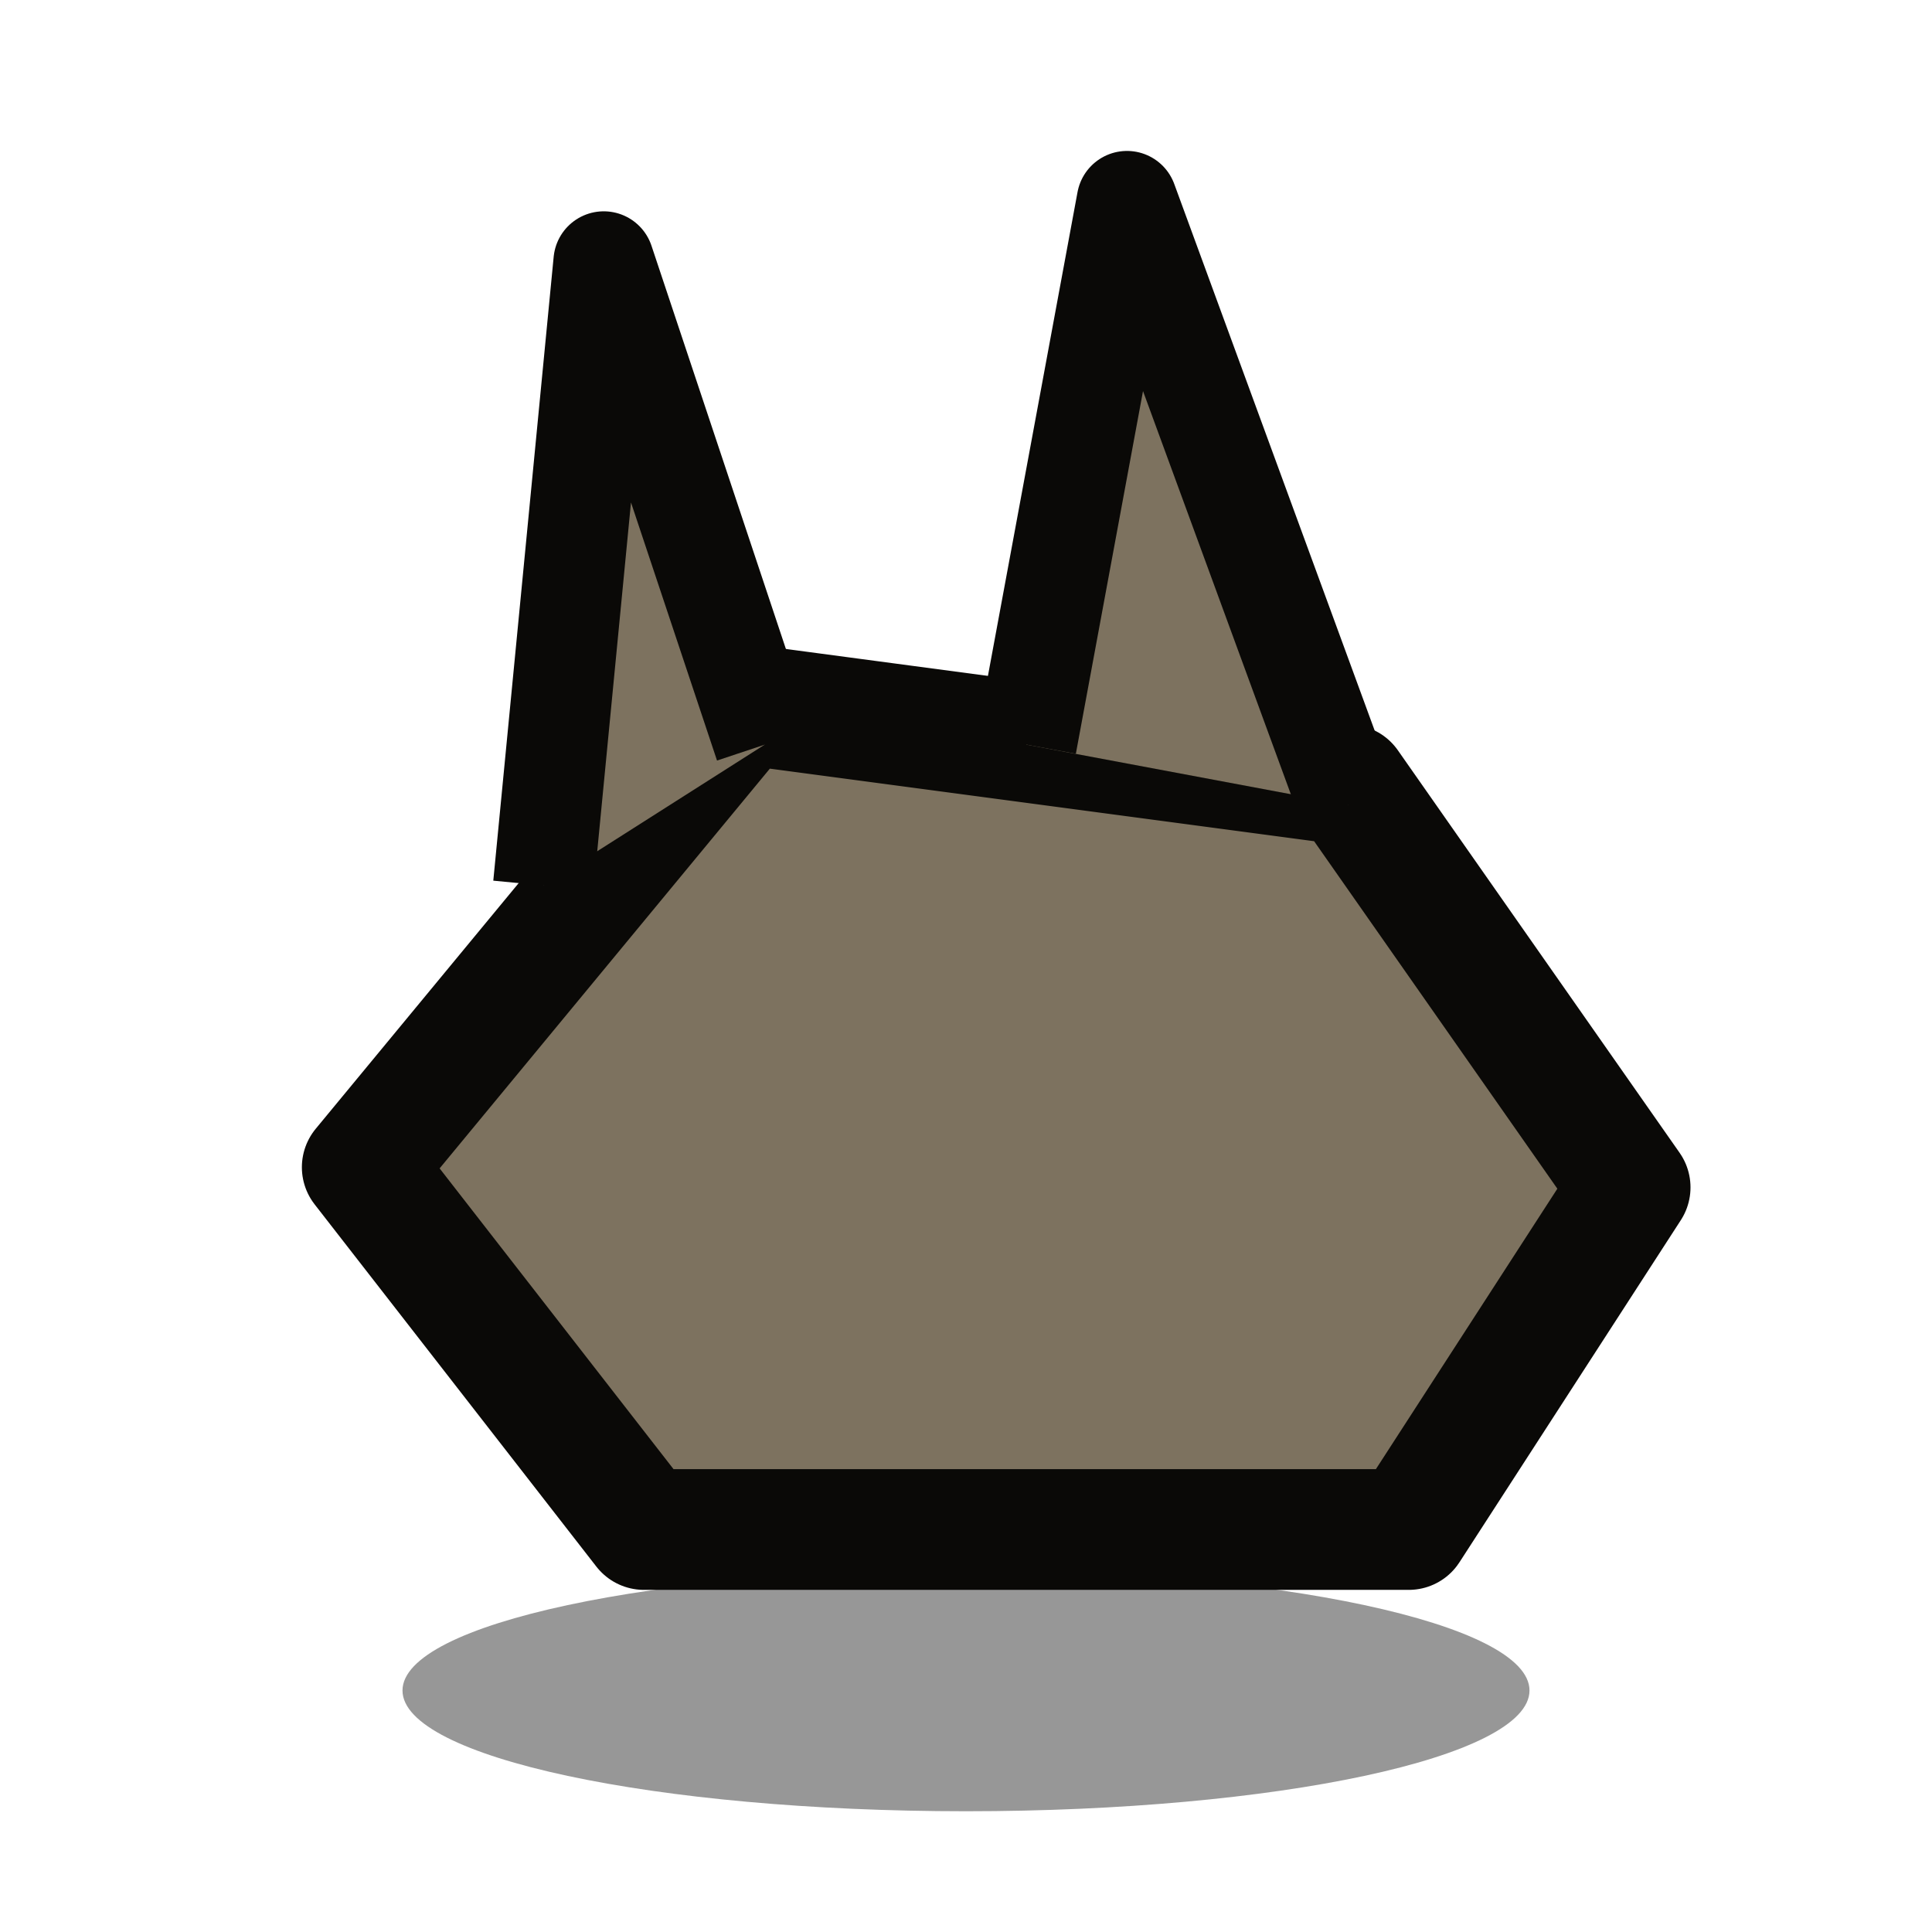
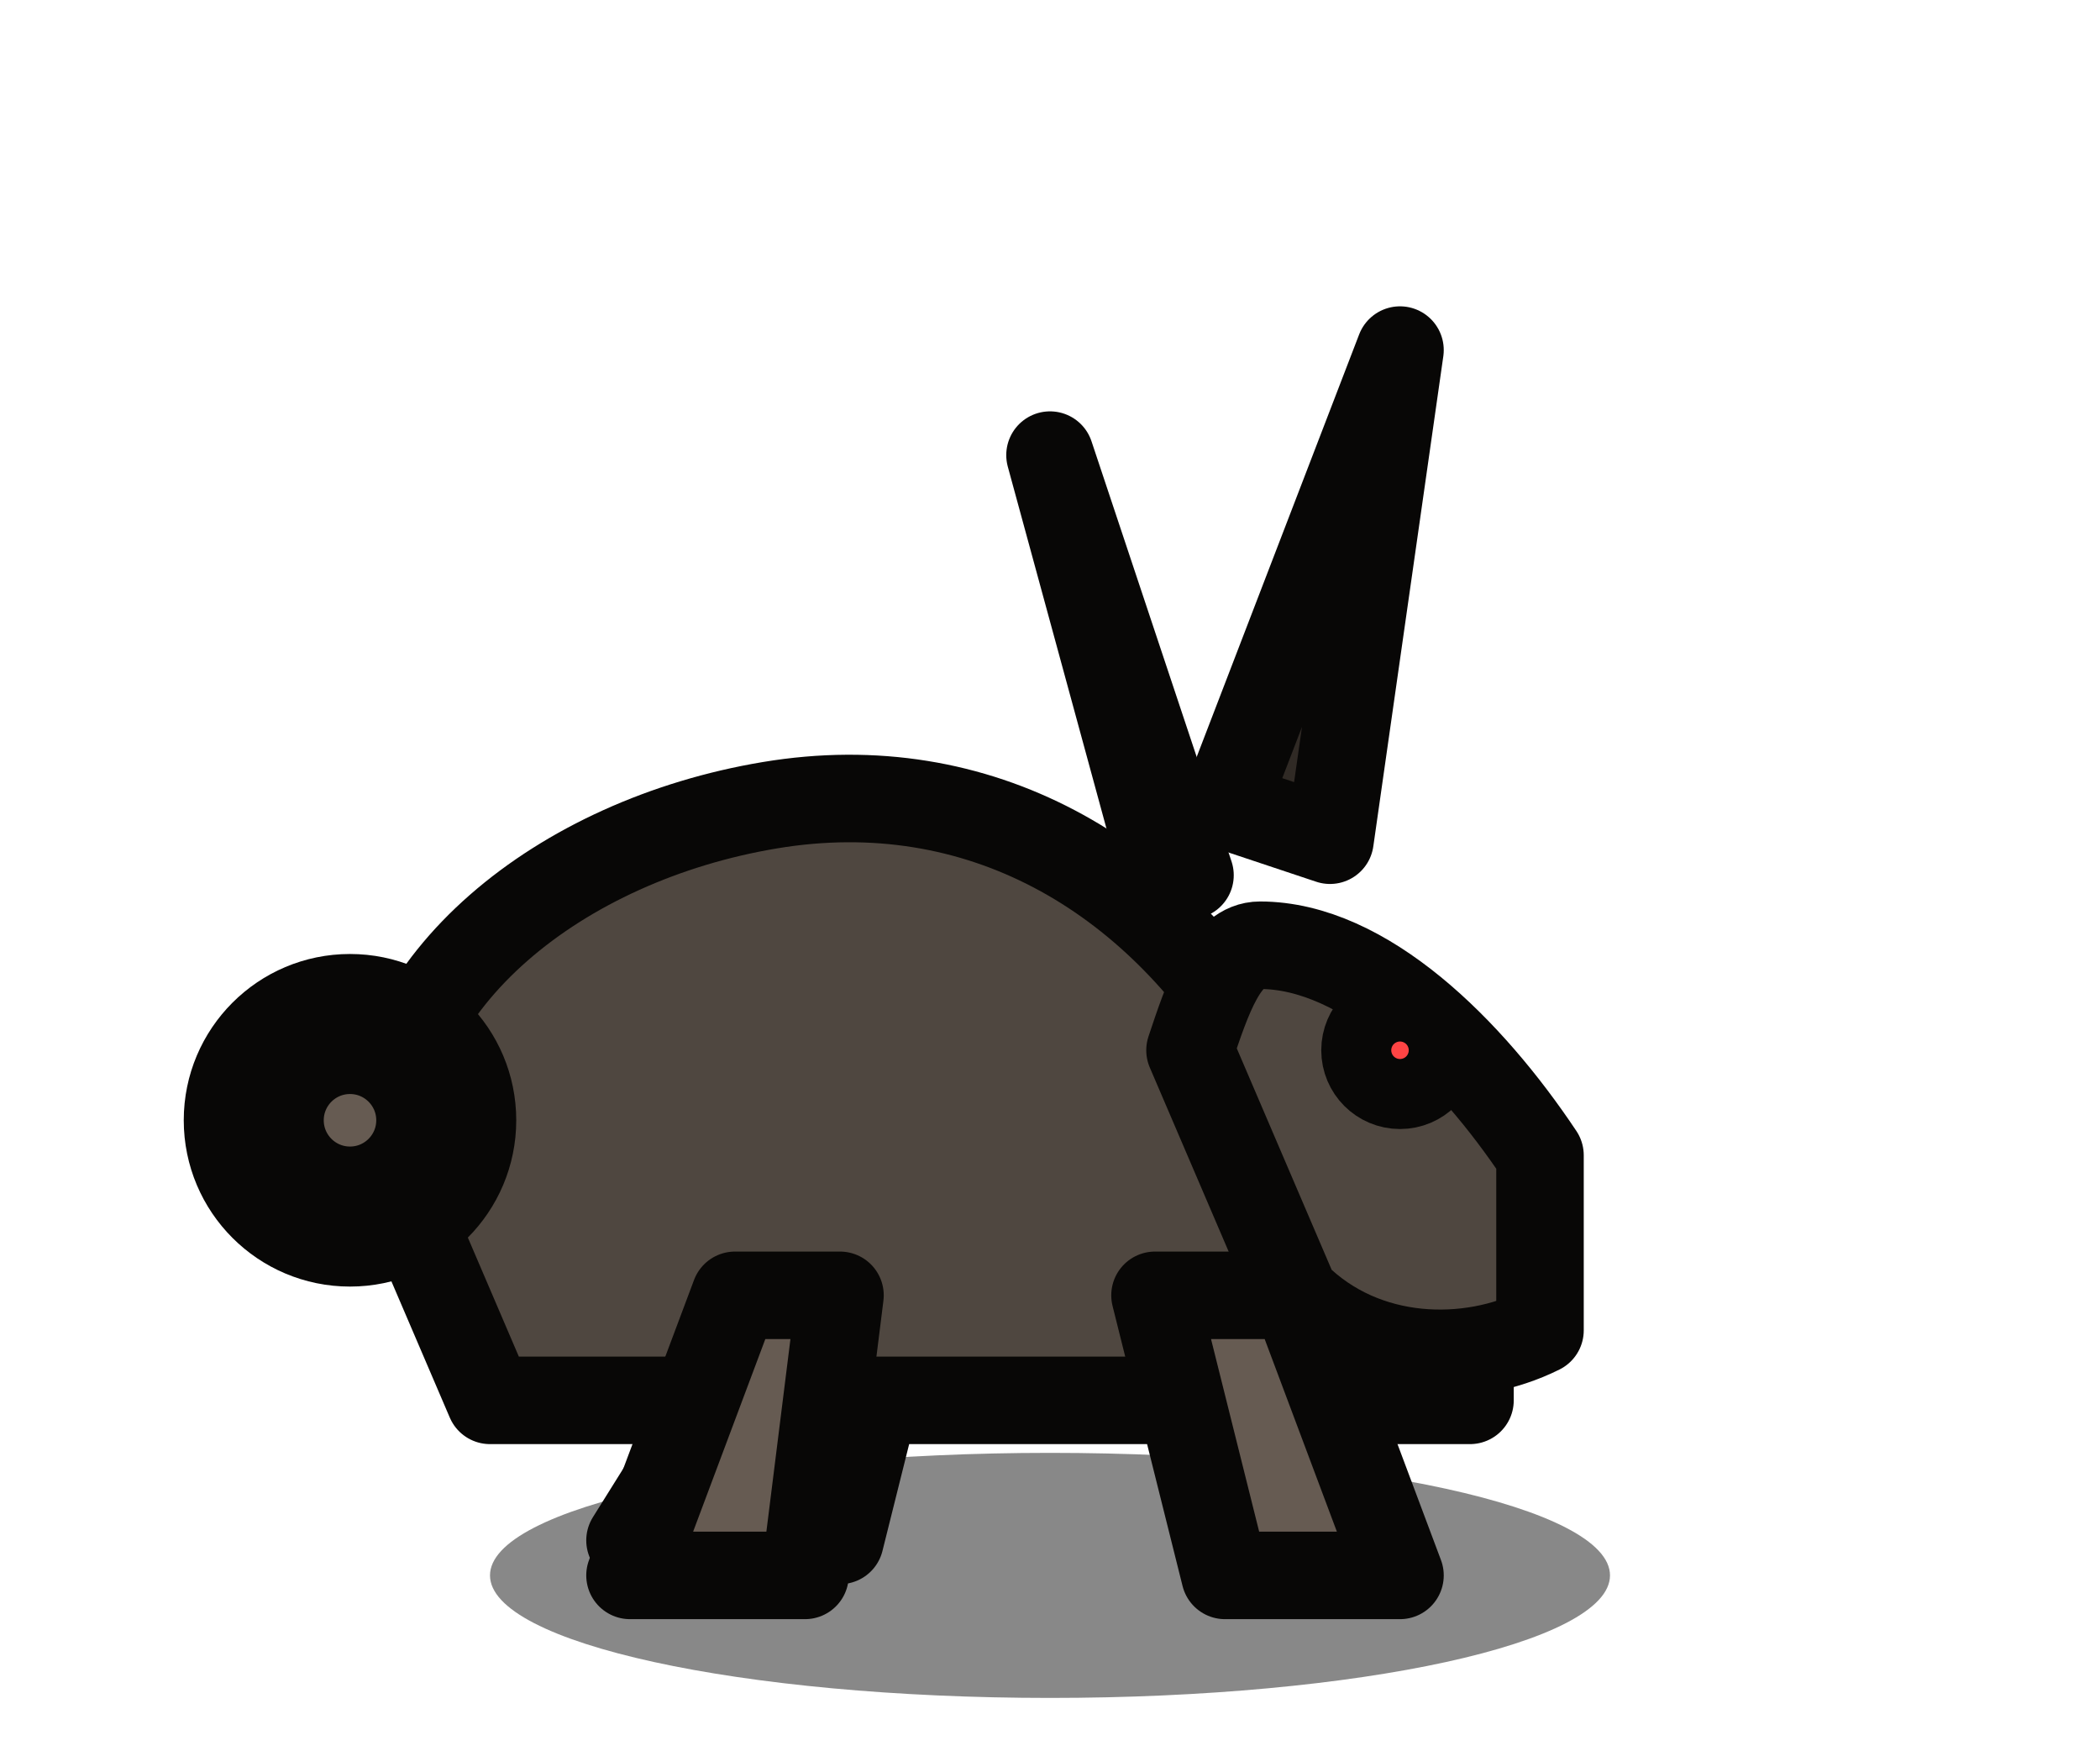
- <svg xmlns="http://www.w3.org/2000/svg" width="96" height="96" viewBox="0 0 96 96">
-   <ellipse cx="48" cy="84" rx="28" ry="6" fill="#070707" opacity=".42" />
-   <path d="M18 58l19-23 30 4 14 20-11 17H32z" fill="#7d725f" stroke="#0a0907" stroke-width="6" stroke-linejoin="round" />
-   <path d="M51 37l5-27 11 30M38 37L30 13l-3 31" fill="#7d725f" stroke="#0a0907" stroke-width="5" stroke-linejoin="round" />
+ <svg xmlns="http://www.w3.org/2000/svg" width="120" height="100" viewBox="0 0 120 100">
+   <ellipse cx="60" cy="90" rx="32" ry="7" fill="#070707" opacity="0.48" />
+   <g id="rabbit-standee" stroke="#080706" stroke-linecap="round" stroke-linejoin="round" stroke-width="5">
+     <path d="M46 72l-10 16h12l4-16z" fill="#2d2824" />
+     <path d="M22 66c0-10 10-18 22-20s22 4 28 14l12 6v14H28z" fill="#4f4740" />
+     <circle cx="20" cy="64" r="7" fill="#302a25" />
+     <circle cx="20" cy="64" r="4" fill="#665b52" />
+     <path d="M72 54c6 0 12 6 16 12v10c-4 2-10 2-14-2l-6-14c1-3 2-6 4-6z" fill="#4f4740" />
+     <path d="M68 50l-8-24 6 22z" fill="#302a25" />
+     <path d="M76 48l4-28-10 26z" fill="#302a25" />
+     <polygon points="76 30, 77 34, 75 33" fill="#080706" stroke="none" />
+     <circle cx="80" cy="60" r="2" fill="#ff4444" />
+     <path d="M42 74l-6 16h10l2-16z" fill="#665b52" />
+     <path d="M66 74l4 16h10l-6-16z" fill="#665b52" />
+   </g>
</svg>
